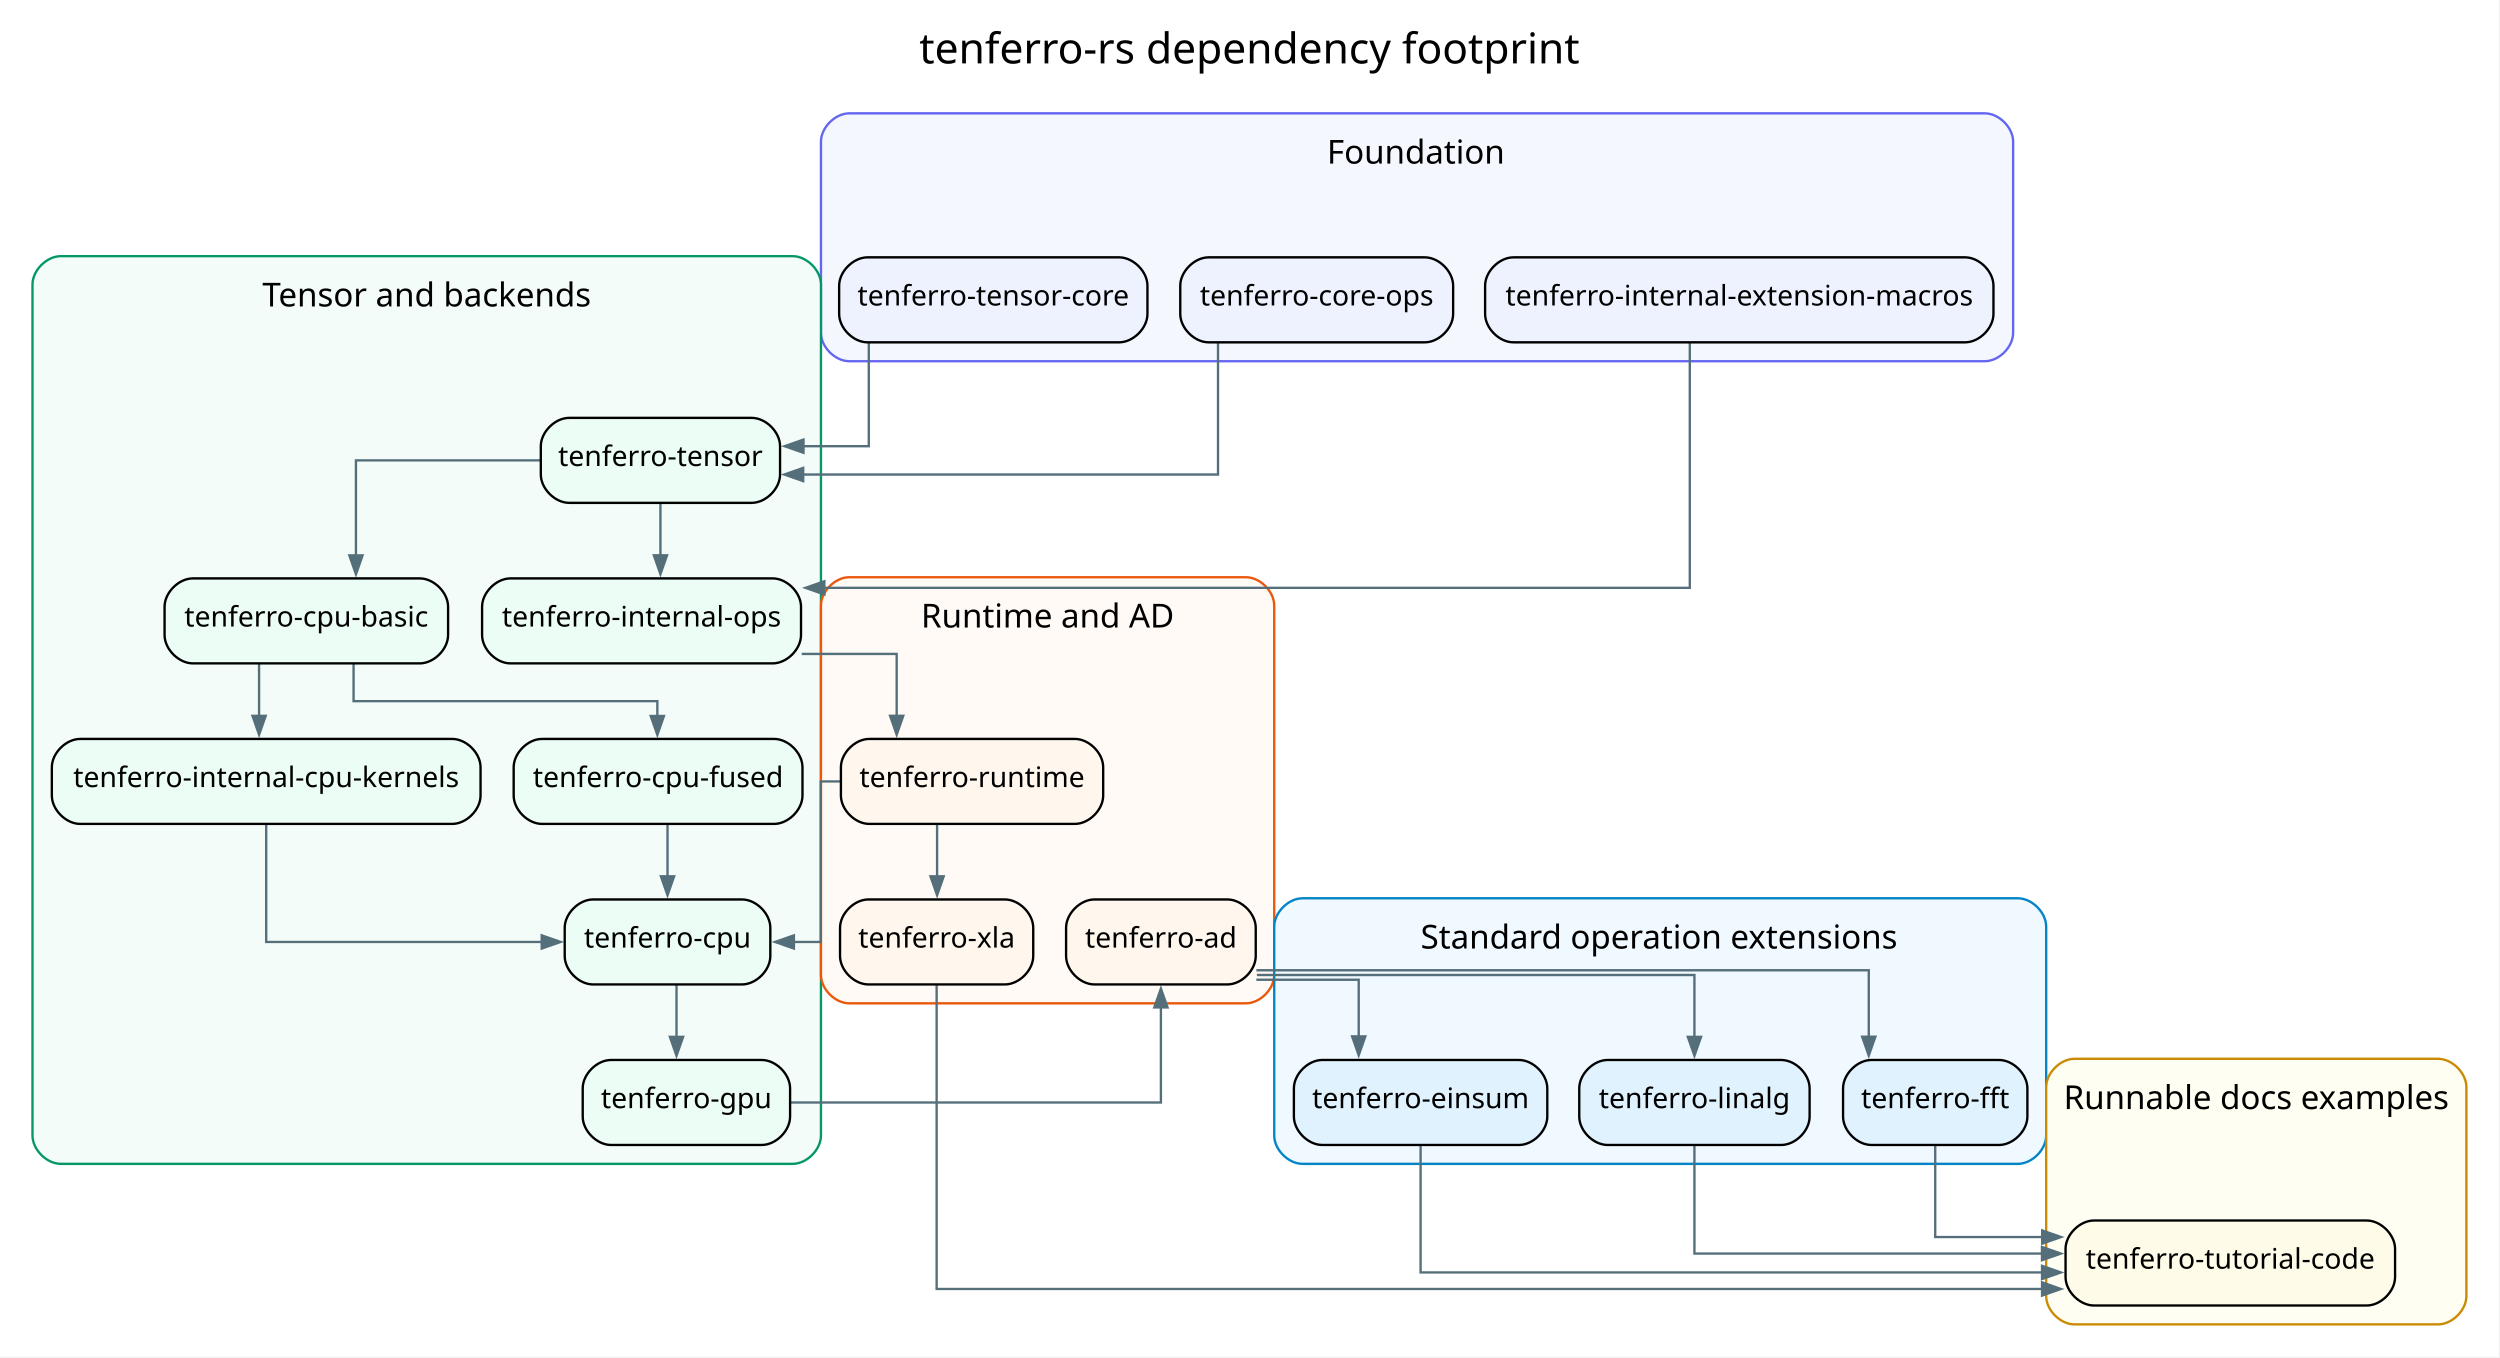
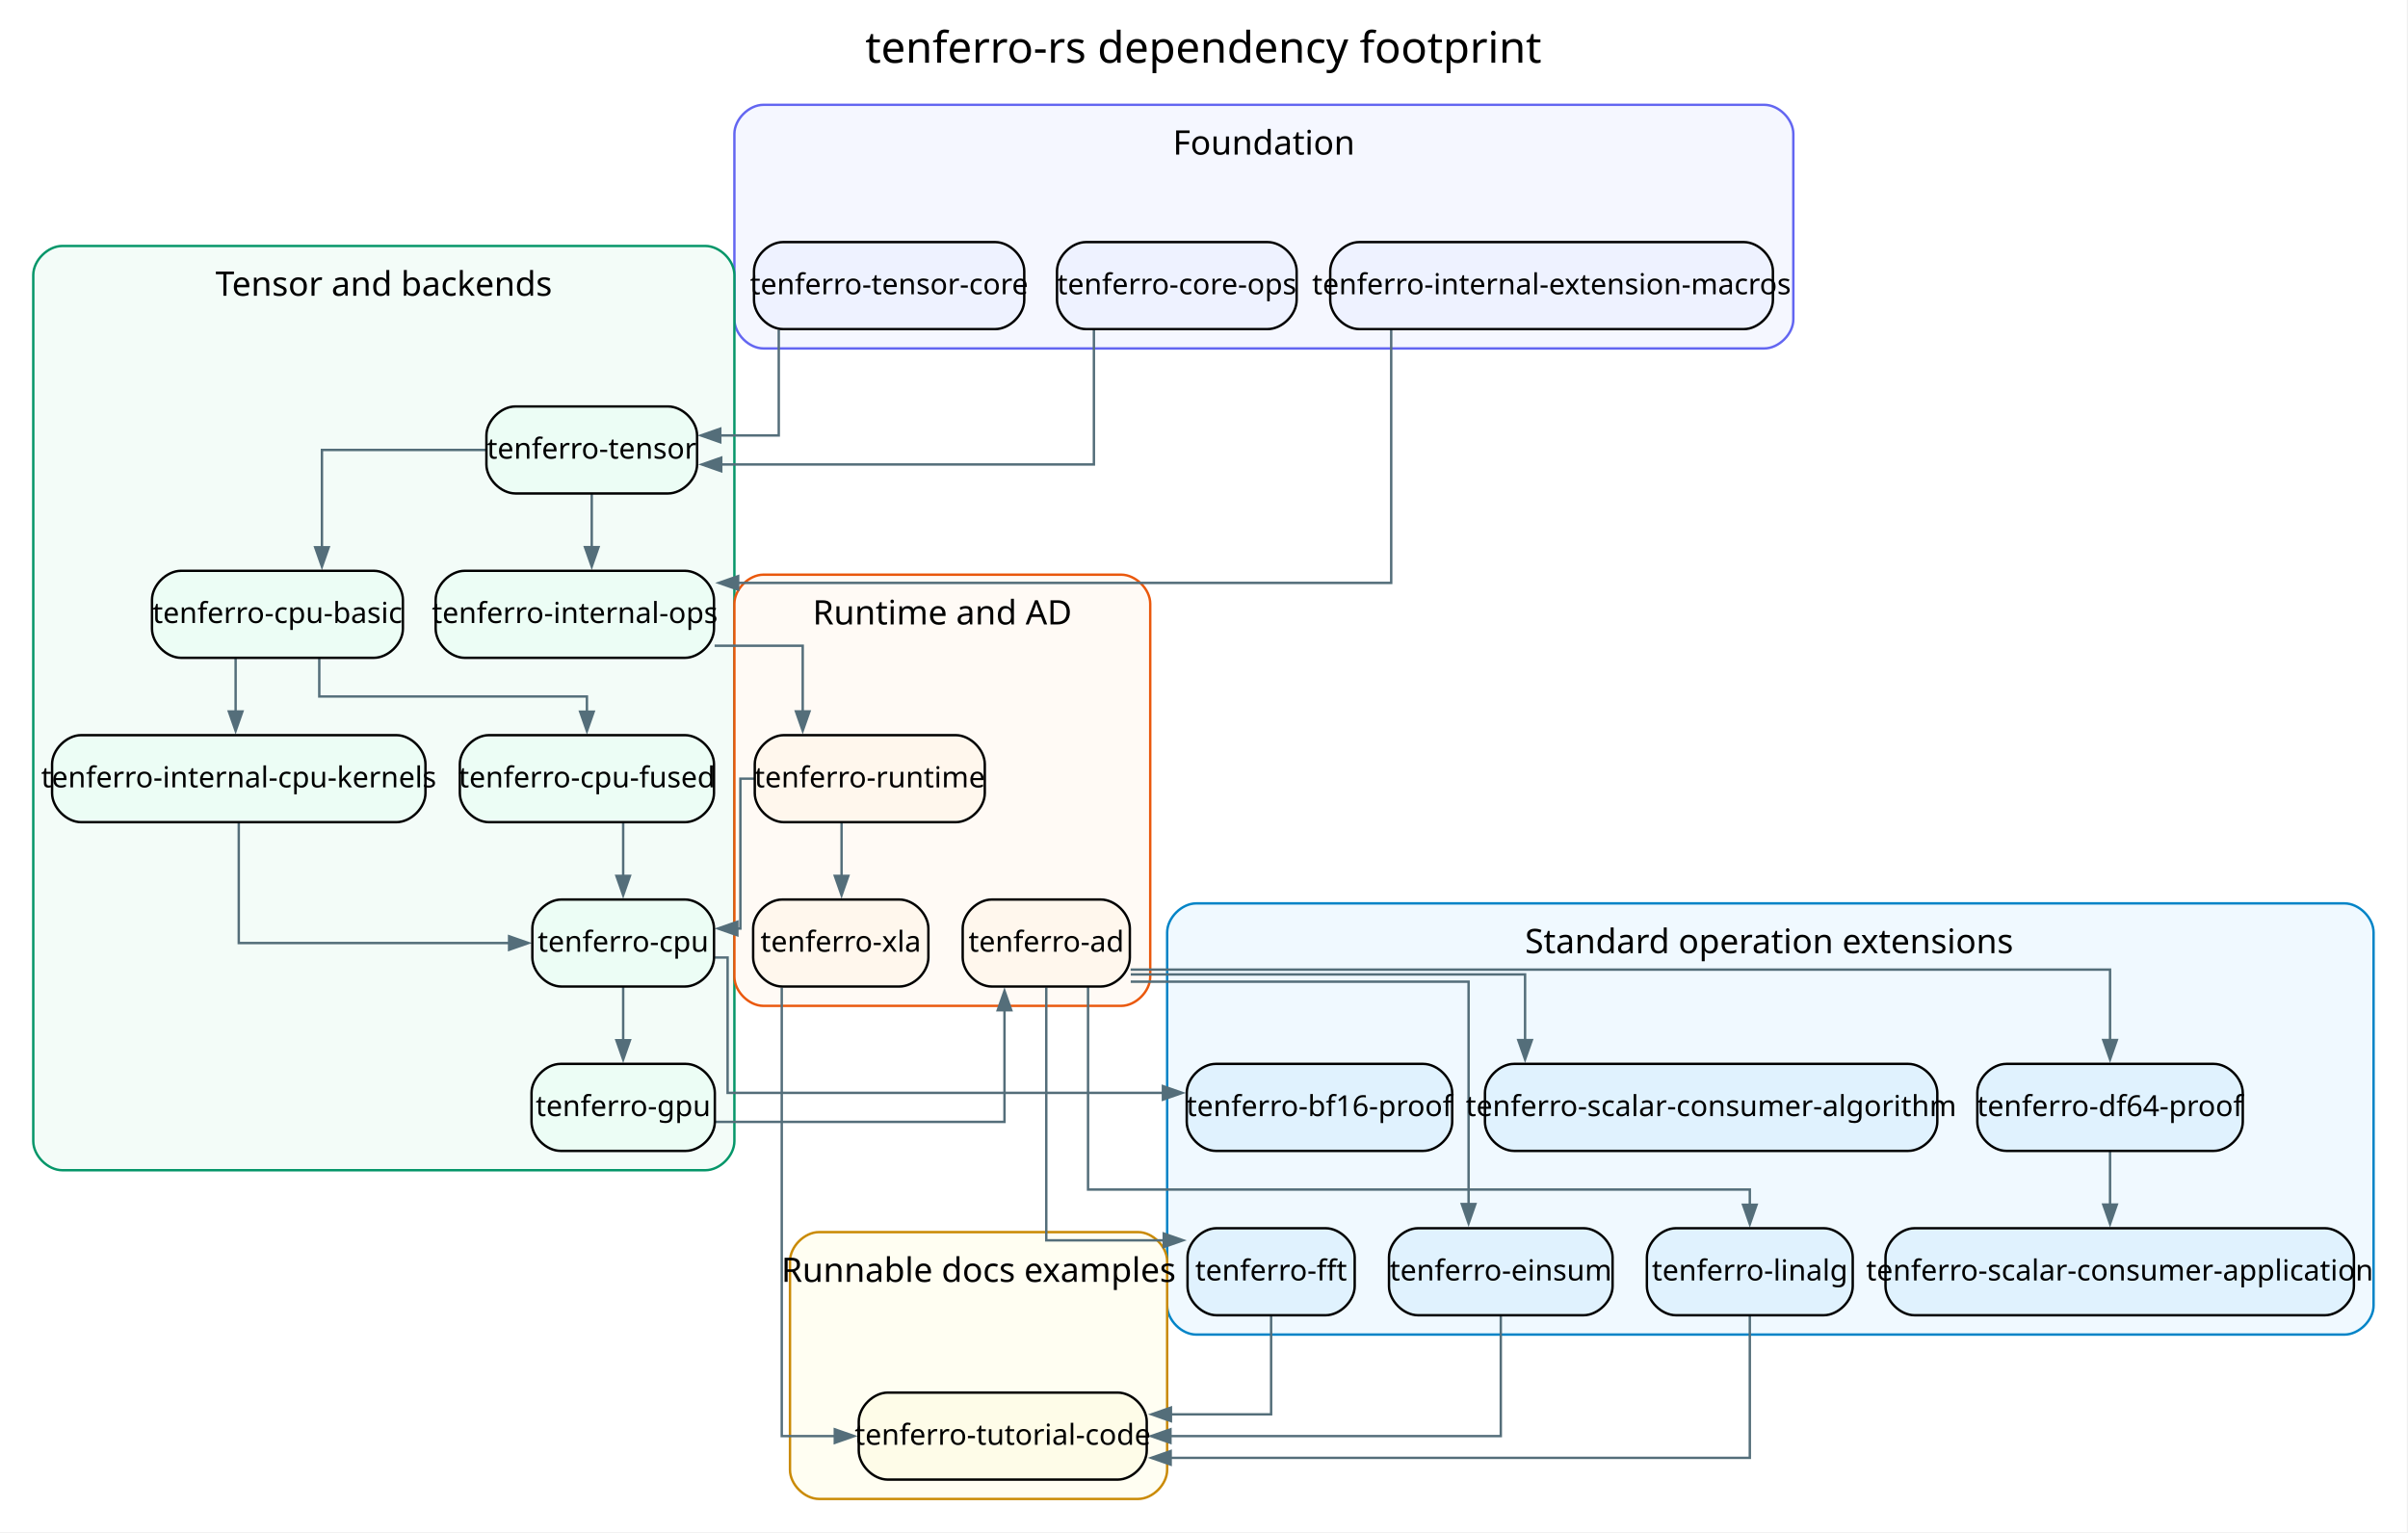
- <svg xmlns="http://www.w3.org/2000/svg" xmlns:xlink="http://www.w3.org/1999/xlink" width="1059pt" height="575pt" viewBox="0.00 0.00 1059.00 575.00" role="img" aria-labelledby="dependency-footprint-title dependency-footprint-desc">
-   <g id="graph0" class="graph" transform="scale(1 1) rotate(0) translate(5.76 569.01)">
-     <polygon fill="#ffffff" stroke="none" points="-5.76,5.76 -5.76,-569.01 1052.76,-569.01 1052.76,5.76 -5.76,5.76" />
-     <text xml:space="preserve" text-anchor="middle" x="523.5" y="-542.15" font-family="IBM Plex Sans" font-size="18.00">tenferro-rs dependency footprint</text>
+ <svg xmlns="http://www.w3.org/2000/svg" xmlns:xlink="http://www.w3.org/1999/xlink" width="996pt" height="634pt" viewBox="0.00 0.00 996.00 634.00" role="img" aria-labelledby="dependency-footprint-title dependency-footprint-desc">
+   <g id="graph0" class="graph" transform="scale(1 1) rotate(0) translate(5.76 628.16)">
+     <polygon fill="#ffffff" stroke="none" points="-5.76,5.76 -5.76,-628.16 989.76,-628.16 989.76,5.76 -5.76,5.76" />
+     <text xml:space="preserve" text-anchor="middle" x="492" y="-602.2" font-family="IBM Plex Sans" font-size="18.00">tenferro-rs dependency footprint</text>
    <g id="clust1" class="cluster">
-       <path fill="#f5f7ff" stroke="#6366f1" d="M354,-416C354,-416 835,-416 835,-416 841,-416 847,-422 847,-428 847,-428 847,-509 847,-509 847,-515 841,-521 835,-521 835,-521 354,-521 354,-521 348,-521 342,-515 342,-509 342,-509 342,-428 342,-428 342,-422 348,-416 354,-416" />
+       <path fill="#f5f7ff" stroke="#6366f1" d="M310,-484C310,-484 724,-484 724,-484 730,-484 736,-490 736,-496 736,-496 736,-572.8 736,-572.8 736,-578.8 730,-584.8 724,-584.8 724,-584.8 310,-584.8 310,-584.8 304,-584.8 298,-578.8 298,-572.8 298,-572.8 298,-496 298,-496 298,-490 304,-484 310,-484" />
    </g>
    <g id="clust3" class="cluster">
-       <path fill="#f3fcf8" stroke="#059669" d="M20,-76C20,-76 330,-76 330,-76 336,-76 342,-82 342,-88 342,-88 342,-448.5 342,-448.5 342,-454.5 336,-460.5 330,-460.5 330,-460.5 20,-460.5 20,-460.5 14,-460.5 8,-454.5 8,-448.5 8,-448.5 8,-88 8,-88 8,-82 14,-76 20,-76" />
+       <path fill="#f3fcf8" stroke="#059669" d="M20,-144C20,-144 286,-144 286,-144 292,-144 298,-150 298,-156 298,-156 298,-514.4 298,-514.4 298,-520.4 292,-526.4 286,-526.4 286,-526.4 20,-526.4 20,-526.4 14,-526.4 8,-520.4 8,-514.4 8,-514.4 8,-156 8,-156 8,-150 14,-144 20,-144" />
    </g>
    <g id="clust5" class="cluster">
-       <path fill="#fffaf5" stroke="#ea580c" d="M354,-144C354,-144 522,-144 522,-144 528,-144 534,-150 534,-156 534,-156 534,-312.5 534,-312.5 534,-318.5 528,-324.5 522,-324.5 522,-324.5 354,-324.5 354,-324.5 348,-324.5 342,-318.5 342,-312.5 342,-312.5 342,-156 342,-156 342,-150 348,-144 354,-144" />
+       <path fill="#fffaf5" stroke="#ea580c" d="M310,-212C310,-212 458,-212 458,-212 464,-212 470,-218 470,-224 470,-224 470,-378.4 470,-378.4 470,-384.4 464,-390.4 458,-390.4 458,-390.4 310,-390.4 310,-390.4 304,-390.4 298,-384.4 298,-378.4 298,-378.4 298,-224 298,-224 298,-218 304,-212 310,-212" />
    </g>
    <g id="clust7" class="cluster">
-       <path fill="#f0f9ff" stroke="#0284c7" d="M546,-76C546,-76 849,-76 849,-76 855,-76 861,-82 861,-88 861,-88 861,-176.5 861,-176.5 861,-182.5 855,-188.5 849,-188.5 849,-188.5 546,-188.5 546,-188.5 540,-188.5 534,-182.5 534,-176.5 534,-176.5 534,-88 534,-88 534,-82 540,-76 546,-76" />
+       <path fill="#f0f9ff" stroke="#0284c7" d="M489,-76C489,-76 964,-76 964,-76 970,-76 976,-82 976,-88 976,-88 976,-242.4 976,-242.4 976,-248.4 970,-254.4 964,-254.4 964,-254.4 489,-254.4 489,-254.4 483,-254.4 477,-248.4 477,-242.4 477,-242.4 477,-88 477,-88 477,-82 483,-76 489,-76" />
    </g>
    <g id="clust9" class="cluster">
-       <path fill="#fffef2" stroke="#ca8a04" d="M873,-8C873,-8 1027,-8 1027,-8 1033,-8 1039,-14 1039,-20 1039,-20 1039,-108.5 1039,-108.5 1039,-114.5 1033,-120.5 1027,-120.5 1027,-120.5 873,-120.5 873,-120.5 867,-120.5 861,-114.5 861,-108.5 861,-108.5 861,-20 861,-20 861,-14 867,-8 873,-8" />
+       <path fill="#fffef2" stroke="#ca8a04" d="M333,-8C333,-8 465,-8 465,-8 471,-8 477,-14 477,-20 477,-20 477,-106.4 477,-106.4 477,-112.4 471,-118.4 465,-118.4 465,-118.4 333,-118.4 333,-118.4 327,-118.4 321,-112.4 321,-106.4 321,-106.4 321,-20 321,-20 321,-14 327,-8 333,-8" />
    </g>
    <g id="edge1" class="edge">
-       <path fill="none" stroke="#546e7a" d="M362.26,-423.73C362.26,-405.44 362.26,-380 362.26,-380 362.26,-380 334.6,-380 334.6,-380" />
-       <polygon fill="#546e7a" stroke="#546e7a" points="334.6,-377.2 326.6,-380 334.6,-382.8 334.6,-377.2" />
+       <path fill="none" stroke="#546e7a" d="M316.35,-491.73C316.35,-473.44 316.35,-448 316.35,-448 316.35,-448 292.16,-448 292.16,-448" />
+       <polygon fill="#546e7a" stroke="#546e7a" points="292.16,-445.2 284.16,-448 292.16,-450.8 292.16,-445.2" />
    </g>
    <g id="edge14" class="edge">
-       <path fill="none" stroke="#546e7a" d="M710.04,-423.74C710.04,-389.7 710.04,-320 710.04,-320 710.04,-320 343.44,-320 343.44,-320" />
-       <polygon fill="#546e7a" stroke="#546e7a" points="343.44,-317.2 335.44,-320 343.44,-322.8 343.44,-317.2" />
+       <path fill="none" stroke="#546e7a" d="M569.67,-491.59C569.67,-457.27 569.67,-387 569.67,-387 569.67,-387 299.56,-387 299.56,-387" />
+       <polygon fill="#546e7a" stroke="#546e7a" points="299.56,-384.2 291.56,-387 299.56,-389.8 299.56,-384.2" />
    </g>
    <g id="edge2" class="edge">
-       <path fill="none" stroke="#546e7a" d="M510.19,-423.71C510.19,-401.79 510.19,-368 510.19,-368 510.19,-368 334.47,-368 334.47,-368" />
-       <polygon fill="#546e7a" stroke="#546e7a" points="334.47,-365.2 326.47,-368 334.47,-370.8 334.47,-365.2" />
+       <path fill="none" stroke="#546e7a" d="M446.7,-491.71C446.7,-469.79 446.7,-436 446.7,-436 446.7,-436 292.56,-436 292.56,-436" />
+       <polygon fill="#546e7a" stroke="#546e7a" points="292.56,-433.2 284.56,-436 292.56,-438.8 292.56,-433.2" />
    </g>
    <g id="edge4" class="edge">
-       <path fill="none" stroke="#546e7a" d="M223.02,-374C186.97,-374 145.02,-374 145.02,-374 145.02,-374 145.02,-333.74 145.02,-333.74" />
-       <polygon fill="#546e7a" stroke="#546e7a" points="147.82,-333.74 145.02,-325.74 142.22,-333.74 147.82,-333.74" />
+       <path fill="none" stroke="#546e7a" d="M195.21,-442C163.95,-442 127.4,-442 127.4,-442 127.4,-442 127.4,-401.74 127.4,-401.74" />
+       <polygon fill="#546e7a" stroke="#546e7a" points="130.2,-401.74 127.4,-393.74 124.6,-401.74 130.2,-401.74" />
    </g>
    <g id="edge13" class="edge">
-       <path fill="none" stroke="#546e7a" d="M274,-355.78C274,-355.78 274,-333.79 274,-333.79" />
-       <polygon fill="#546e7a" stroke="#546e7a" points="276.8,-333.79 274,-325.79 271.2,-333.79 276.8,-333.79" />
+       <path fill="none" stroke="#546e7a" d="M239,-423.78C239,-423.78 239,-401.79 239,-401.79" />
+       <polygon fill="#546e7a" stroke="#546e7a" points="241.8,-401.79 239,-393.79 236.2,-401.79 241.8,-401.79" />
    </g>
    <g id="edge6" class="edge">
-       <path fill="none" stroke="#546e7a" d="M107,-219.78C107,-199.63 107,-170 107,-170 107,-170 223.71,-170 223.71,-170" />
-       <polygon fill="#546e7a" stroke="#546e7a" points="223.71,-172.8 231.71,-170 223.71,-167.2 223.71,-172.8" />
+       <path fill="none" stroke="#546e7a" d="M93,-287.78C93,-267.63 93,-238 93,-238 93,-238 204.81,-238 204.81,-238" />
+       <polygon fill="#546e7a" stroke="#546e7a" points="204.81,-240.8 212.81,-238 204.81,-235.2 204.81,-240.8" />
    </g>
    <g id="edge3" class="edge">
-       <path fill="none" stroke="#546e7a" d="M103.98,-287.78C103.98,-287.78 103.98,-265.79 103.98,-265.79" />
-       <polygon fill="#546e7a" stroke="#546e7a" points="106.79,-265.79 103.99,-257.79 101.19,-265.79 106.79,-265.79" />
+       <path fill="none" stroke="#546e7a" d="M91.7,-355.78C91.7,-355.78 91.7,-333.79 91.7,-333.79" />
+       <polygon fill="#546e7a" stroke="#546e7a" points="94.5,-333.79 91.7,-325.79 88.9,-333.79 94.5,-333.79" />
    </g>
    <g id="edge5" class="edge">
-       <path fill="none" stroke="#546e7a" d="M144.01,-287.81C144.01,-279.72 144.01,-272 144.01,-272 144.01,-272 272.69,-272 272.69,-272 272.69,-272 272.69,-265.71 272.69,-265.71" />
-       <polygon fill="#546e7a" stroke="#546e7a" points="275.49,-265.71 272.69,-257.71 269.89,-265.71 275.49,-265.71" />
+       <path fill="none" stroke="#546e7a" d="M126.3,-355.81C126.3,-347.72 126.3,-340 126.3,-340 126.3,-340 237,-340 237,-340 237,-340 237,-333.71 237,-333.71" />
+       <polygon fill="#546e7a" stroke="#546e7a" points="239.8,-333.71 237,-325.71 234.2,-333.71 239.8,-333.71" />
    </g>
    <g id="edge7" class="edge">
-       <path fill="none" stroke="#546e7a" d="M277,-219.78C277,-219.78 277,-197.79 277,-197.79" />
-       <polygon fill="#546e7a" stroke="#546e7a" points="279.8,-197.79 277,-189.79 274.2,-197.79 279.8,-197.79" />
+       <path fill="none" stroke="#546e7a" d="M252,-287.78C252,-287.78 252,-265.79 252,-265.79" />
+       <polygon fill="#546e7a" stroke="#546e7a" points="254.8,-265.79 252,-257.79 249.2,-265.79 254.8,-265.79" />
    </g>
    <g id="edge9" class="edge">
-       <path fill="none" stroke="#546e7a" d="M280.81,-151.78C280.81,-151.78 280.81,-129.79 280.81,-129.79" />
-       <polygon fill="#546e7a" stroke="#546e7a" points="283.61,-129.79 280.81,-121.79 278.01,-129.79 283.61,-129.79" />
+       <path fill="none" stroke="#546e7a" d="M252,-219.78C252,-219.78 252,-197.79 252,-197.79" />
+       <polygon fill="#546e7a" stroke="#546e7a" points="254.8,-197.79 252,-189.79 249.2,-197.79 254.8,-197.79" />
+     </g>
+     <g id="edge22" class="edge">
+       <path fill="none" stroke="#546e7a" d="M289.9,-232C293.12,-232 295.19,-232 295.19,-232 295.19,-232 295.19,-176 295.19,-176 295.19,-176 475.24,-176 475.24,-176" />
+       <polygon fill="#546e7a" stroke="#546e7a" points="475.24,-178.8 483.24,-176 475.24,-173.2 475.24,-178.8" />
    </g>
    <g id="edge12" class="edge">
-       <path fill="none" stroke="#546e7a" d="M329.11,-102C388.28,-102 486,-102 486,-102 486,-102 486,-142.26 486,-142.26" />
-       <polygon fill="#546e7a" stroke="#546e7a" points="483.2,-142.26 486,-150.26 488.8,-142.26 483.2,-142.26" />
+       <path fill="none" stroke="#546e7a" d="M290.18,-164C336.86,-164 409.72,-164 409.72,-164 409.72,-164 409.72,-210.19 409.72,-210.19" />
+       <polygon fill="#546e7a" stroke="#546e7a" points="406.92,-210.19 409.72,-218.19 412.52,-210.19 406.92,-210.19" />
    </g>
    <g id="edge10" class="edge">
-       <path fill="none" stroke="#546e7a" d="M333.83,-292C355.54,-292 374.07,-292 374.07,-292 374.07,-292 374.07,-265.8 374.07,-265.8" />
-       <polygon fill="#546e7a" stroke="#546e7a" points="376.87,-265.8 374.07,-257.8 371.27,-265.8 376.87,-265.8" />
+       <path fill="none" stroke="#546e7a" d="M289.82,-361C309.33,-361 326.26,-361 326.26,-361 326.26,-361 326.26,-333.83 326.26,-333.83" />
+       <polygon fill="#546e7a" stroke="#546e7a" points="329.06,-333.83 326.26,-325.83 323.46,-333.83 329.06,-333.83" />
    </g>
    <g id="edge8" class="edge">
-       <path fill="none" stroke="#546e7a" d="M350.05,-238C345.11,-238 341.94,-238 341.94,-238 341.94,-238 341.94,-170 341.94,-170 341.94,-170 330.55,-170 330.55,-170" />
-       <polygon fill="#546e7a" stroke="#546e7a" points="330.55,-167.2 322.55,-170 330.55,-172.8 330.55,-167.2" />
+       <path fill="none" stroke="#546e7a" d="M306.21,-306C302.69,-306 300.48,-306 300.48,-306 300.48,-306 300.48,-244 300.48,-244 300.48,-244 299.23,-244 299.23,-244" />
+       <polygon fill="#546e7a" stroke="#546e7a" points="299.23,-241.2 291.23,-244 299.23,-246.8 299.23,-241.2" />
    </g>
    <g id="edge11" class="edge">
-       <path fill="none" stroke="#546e7a" d="M391.19,-219.78C391.19,-219.78 391.19,-197.79 391.19,-197.79" />
-       <polygon fill="#546e7a" stroke="#546e7a" points="393.99,-197.79 391.19,-189.79 388.39,-197.79 393.99,-197.79" />
+       <path fill="none" stroke="#546e7a" d="M342.33,-287.78C342.33,-287.78 342.33,-265.79 342.33,-265.79" />
+       <polygon fill="#546e7a" stroke="#546e7a" points="345.13,-265.79 342.33,-257.79 339.53,-265.79 345.13,-265.79" />
    </g>
    <g id="edge21" class="edge">
-       <path fill="none" stroke="#546e7a" d="M391,-151.68C391,-112.27 391,-23 391,-23 391,-23 859.25,-23 859.25,-23" />
-       <polygon fill="#546e7a" stroke="#546e7a" points="859.25,-25.8 867.25,-23 859.25,-20.2 859.25,-25.8" />
+       <path fill="none" stroke="#546e7a" d="M317.59,-219.54C317.59,-169.32 317.59,-34 317.59,-34 317.59,-34 339.53,-34 339.53,-34" />
+       <polygon fill="#546e7a" stroke="#546e7a" points="339.53,-36.8 347.53,-34 339.53,-31.2 339.53,-36.8" />
    </g>
    <g id="edge15" class="edge">
-       <path fill="none" stroke="#546e7a" d="M526.42,-154C547.85,-154 569.79,-154 569.79,-154 569.79,-154 569.79,-129.99 569.79,-129.99" />
-       <polygon fill="#546e7a" stroke="#546e7a" points="572.59,-129.99 569.79,-121.99 566.99,-129.99 572.59,-129.99" />
+       <path fill="none" stroke="#546e7a" d="M461.93,-222C512.9,-222 601.68,-222 601.68,-222 601.68,-222 601.68,-130 601.68,-130" />
+       <polygon fill="#546e7a" stroke="#546e7a" points="604.48,-130 601.68,-122 598.88,-130 604.48,-130" />
    </g>
    <g id="edge16" class="edge">
-       <path fill="none" stroke="#546e7a" d="M526.67,-156C591.73,-156 712,-156 712,-156 712,-156 712,-129.8 712,-129.8" />
-       <polygon fill="#546e7a" stroke="#546e7a" points="714.8,-129.8 712,-121.8 709.2,-129.8 714.8,-129.8" />
+       <path fill="none" stroke="#546e7a" d="M444.28,-219.76C444.28,-190.43 444.28,-136 444.28,-136 444.28,-136 718,-136 718,-136 718,-136 718,-129.71 718,-129.71" />
+       <polygon fill="#546e7a" stroke="#546e7a" points="720.8,-129.71 718,-121.71 715.2,-129.71 720.8,-129.71" />
    </g>
    <g id="edge17" class="edge">
-       <path fill="none" stroke="#546e7a" d="M526.44,-158C608.29,-158 785.85,-158 785.85,-158 785.85,-158 785.85,-129.85 785.85,-129.85" />
-       <polygon fill="#546e7a" stroke="#546e7a" points="788.65,-129.85 785.85,-121.85 783.05,-129.85 788.65,-129.85" />
+       <path fill="none" stroke="#546e7a" d="M427,-219.59C427,-185.27 427,-115 427,-115 427,-115 475.59,-115 475.59,-115" />
+       <polygon fill="#546e7a" stroke="#546e7a" points="475.59,-117.8 483.59,-115 475.59,-112.2 475.59,-117.8" />
+     </g>
+     <g id="edge23" class="edge">
+       <path fill="none" stroke="#546e7a" d="M461.89,-227C565.96,-227 867,-227 867,-227 867,-227 867,-197.86 867,-197.86" />
+       <polygon fill="#546e7a" stroke="#546e7a" points="869.8,-197.86 867,-189.86 864.2,-197.86 869.8,-197.86" />
+     </g>
+     <g id="edge24" class="edge">
+       <path fill="none" stroke="#546e7a" d="M461.95,-225C518.8,-225 625.04,-225 625.04,-225 625.04,-225 625.04,-197.83 625.04,-197.83" />
+       <polygon fill="#546e7a" stroke="#546e7a" points="627.84,-197.83 625.04,-189.83 622.24,-197.83 627.84,-197.83" />
    </g>
    <g id="edge18" class="edge">
-       <path fill="none" stroke="#546e7a" d="M596,-83.83C596,-62.5 596,-30 596,-30 596,-30 859.25,-30 859.25,-30" />
-       <polygon fill="#546e7a" stroke="#546e7a" points="859.25,-32.8 867.25,-30 859.25,-27.2 859.25,-32.8" />
+       <path fill="none" stroke="#546e7a" d="M615,-83.78C615,-63.63 615,-34 615,-34 615,-34 478.37,-34 478.37,-34" />
+       <polygon fill="#546e7a" stroke="#546e7a" points="478.37,-31.2 470.37,-34 478.37,-36.8 478.37,-31.2" />
    </g>
    <g id="edge20" class="edge">
-       <path fill="none" stroke="#546e7a" d="M712,-83.83C712,-64.91 712,-38 712,-38 712,-38 859.22,-38 859.22,-38" />
-       <polygon fill="#546e7a" stroke="#546e7a" points="859.22,-40.8 867.22,-38 859.22,-35.2 859.22,-40.8" />
+       <path fill="none" stroke="#546e7a" d="M718,-83.75C718,-60.98 718,-25 718,-25 718,-25 478.46,-25 478.46,-25" />
+       <polygon fill="#546e7a" stroke="#546e7a" points="478.46,-22.2 470.46,-25 478.46,-27.8 478.46,-22.2" />
    </g>
    <g id="edge19" class="edge">
-       <path fill="none" stroke="#546e7a" d="M814,-83.65C814,-66.99 814,-45 814,-45 814,-45 859.31,-45 859.31,-45" />
-       <polygon fill="#546e7a" stroke="#546e7a" points="859.31,-47.8 867.31,-45 859.31,-42.2 859.31,-47.8" />
+       <path fill="none" stroke="#546e7a" d="M520,-83.66C520,-66.34 520,-43 520,-43 520,-43 478.56,-43 478.56,-43" />
+       <polygon fill="#546e7a" stroke="#546e7a" points="478.56,-40.2 470.56,-43 478.56,-45.8 478.56,-40.2" />
+     </g>
+     <g id="edge25" class="edge">
+       <path fill="none" stroke="#546e7a" d="M867,-151.78C867,-151.78 867,-129.79 867,-129.79" />
+       <polygon fill="#546e7a" stroke="#546e7a" points="869.8,-129.79 867,-121.79 864.2,-129.79 869.8,-129.79" />
    </g>
    <g id="node1" class="node cluster-title">
-       <text xml:space="preserve" text-anchor="middle" x="594" y="-499.7" font-family="IBM Plex Sans" font-size="14.00">Foundation</text>
+       <text xml:space="preserve" text-anchor="middle" x="517" y="-564.2" font-family="IBM Plex Sans" font-size="14.00">Foundation</text>
    </g>
    <g id="node2" class="node">
      <g id="a_node2">
        <a xlink:href="index.html#tenferro-tensor-core" xlink:title="tenferro-tensor-core" target="_parent">
-           <path fill="#eef2ff" stroke="black" d="M468.3,-460C468.3,-460 361.7,-460 361.7,-460 355.7,-460 349.7,-454 349.7,-448 349.7,-448 349.7,-436 349.7,-436 349.7,-430 355.7,-424 361.7,-424 361.7,-424 468.3,-424 468.3,-424 474.3,-424 480.3,-430 480.3,-436 480.3,-436 480.3,-448 480.3,-448 480.3,-454 474.3,-460 468.3,-460" />
-           <text xml:space="preserve" text-anchor="middle" x="415" y="-439.6" font-family="IBM Plex Sans" font-size="12.00">tenferro-tensor-core</text>
+           <path fill="#eef2ff" stroke="black" d="M405.89,-528C405.89,-528 318.11,-528 318.11,-528 312.11,-528 306.11,-522 306.11,-516 306.11,-516 306.11,-504 306.11,-504 306.11,-498 312.11,-492 318.11,-492 318.11,-492 405.89,-492 405.89,-492 411.89,-492 417.89,-498 417.89,-504 417.89,-504 417.89,-516 417.89,-516 417.89,-522 411.89,-528 405.89,-528" />
+           <text xml:space="preserve" text-anchor="middle" x="362" y="-506.4" font-family="IBM Plex Sans" font-size="12.00">tenferro-tensor-core</text>
        </a>
      </g>
    </g>
    <g id="node3" class="node">
      <g id="a_node3">
        <a xlink:href="index.html#tenferro-internal-extension-macros" xlink:title="tenferro-internal-extension-macros" target="_parent">
-           <path fill="#eef2ff" stroke="black" d="M826.67,-460C826.67,-460 635.33,-460 635.33,-460 629.33,-460 623.33,-454 623.33,-448 623.33,-448 623.33,-436 623.33,-436 623.33,-430 629.33,-424 635.33,-424 635.33,-424 826.67,-424 826.67,-424 832.67,-424 838.67,-430 838.67,-436 838.67,-436 838.67,-448 838.67,-448 838.67,-454 832.67,-460 826.67,-460" />
-           <text xml:space="preserve" text-anchor="middle" x="731" y="-439.6" font-family="IBM Plex Sans" font-size="12.00">tenferro-internal-extension-macros</text>
+           <path fill="#eef2ff" stroke="black" d="M715.55,-528C715.55,-528 556.45,-528 556.45,-528 550.45,-528 544.45,-522 544.45,-516 544.45,-516 544.45,-504 544.45,-504 544.45,-498 550.45,-492 556.45,-492 556.45,-492 715.55,-492 715.55,-492 721.55,-492 727.55,-498 727.55,-504 727.55,-504 727.55,-516 727.55,-516 727.55,-522 721.55,-528 715.55,-528" />
+           <text xml:space="preserve" text-anchor="middle" x="636" y="-506.4" font-family="IBM Plex Sans" font-size="12.00">tenferro-internal-extension-macros</text>
        </a>
      </g>
    </g>
    <g id="node4" class="node">
      <g id="a_node4">
        <a xlink:href="index.html#tenferro-core-ops" xlink:title="tenferro-core-ops" target="_parent">
-           <path fill="#eef2ff" stroke="black" d="M597.79,-460C597.79,-460 506.2,-460 506.2,-460 500.2,-460 494.2,-454 494.2,-448 494.2,-448 494.2,-436 494.2,-436 494.2,-430 500.2,-424 506.2,-424 506.2,-424 597.79,-424 597.79,-424 603.79,-424 609.79,-430 609.79,-436 609.79,-436 609.79,-448 609.79,-448 609.79,-454 603.79,-460 597.79,-460" />
-           <text xml:space="preserve" text-anchor="middle" x="552" y="-439.6" font-family="IBM Plex Sans" font-size="12.00">tenferro-core-ops</text>
+           <path fill="#eef2ff" stroke="black" d="M518.56,-528C518.56,-528 443.44,-528 443.44,-528 437.44,-528 431.44,-522 431.44,-516 431.44,-516 431.44,-504 431.44,-504 431.44,-498 437.44,-492 443.44,-492 443.44,-492 518.56,-492 518.56,-492 524.56,-492 530.56,-498 530.56,-504 530.56,-504 530.56,-516 530.56,-516 530.56,-522 524.56,-528 518.56,-528" />
+           <text xml:space="preserve" text-anchor="middle" x="481" y="-506.4" font-family="IBM Plex Sans" font-size="12.00">tenferro-core-ops</text>
        </a>
      </g>
    </g>
    <g id="node5" class="node cluster-title">
-       <text xml:space="preserve" text-anchor="middle" x="175" y="-439.2" font-family="IBM Plex Sans" font-size="14.00">Tensor and backends</text>
+       <text xml:space="preserve" text-anchor="middle" x="153" y="-505.8" font-family="IBM Plex Sans" font-size="14.00">Tensor and backends</text>
    </g>
    <g id="node6" class="node">
      <g id="a_node6">
        <a xlink:href="index.html#tenferro-tensor" xlink:title="tenferro-tensor" target="_parent">
-           <path fill="#ecfdf5" stroke="black" d="M312.67,-392C312.67,-392 235.33,-392 235.33,-392 229.33,-392 223.33,-386 223.33,-380 223.33,-380 223.33,-368 223.33,-368 223.33,-362 229.33,-356 235.33,-356 235.33,-356 312.67,-356 312.67,-356 318.67,-356 324.67,-362 324.67,-368 324.67,-368 324.67,-380 324.67,-380 324.67,-386 318.67,-392 312.67,-392" />
-           <text xml:space="preserve" text-anchor="middle" x="274" y="-371.6" font-family="IBM Plex Sans" font-size="12.00">tenferro-tensor</text>
+           <path fill="#ecfdf5" stroke="black" d="M270.57,-460C270.57,-460 207.43,-460 207.43,-460 201.43,-460 195.43,-454 195.43,-448 195.43,-448 195.43,-436 195.43,-436 195.43,-430 201.43,-424 207.43,-424 207.43,-424 270.57,-424 270.57,-424 276.57,-424 282.57,-430 282.57,-436 282.57,-436 282.57,-448 282.57,-448 282.57,-454 276.57,-460 270.57,-460" />
+           <text xml:space="preserve" text-anchor="middle" x="239" y="-438.4" font-family="IBM Plex Sans" font-size="12.00">tenferro-tensor</text>
        </a>
      </g>
    </g>
    <g id="node7" class="node">
      <g id="a_node7">
        <a xlink:href="index.html#tenferro-internal-cpu-kernels" xlink:title="tenferro-internal-cpu-kernels" target="_parent">
-           <path fill="#ecfdf5" stroke="black" d="M185.8,-256C185.8,-256 28.2,-256 28.2,-256 22.2,-256 16.2,-250 16.2,-244 16.2,-244 16.2,-232 16.2,-232 16.2,-226 22.2,-220 28.2,-220 28.2,-220 185.8,-220 185.8,-220 191.8,-220 197.8,-226 197.8,-232 197.8,-232 197.8,-244 197.8,-244 197.8,-250 191.8,-256 185.8,-256" />
-           <text xml:space="preserve" text-anchor="middle" x="107" y="-235.6" font-family="IBM Plex Sans" font-size="12.00">tenferro-internal-cpu-kernels</text>
+           <path fill="#ecfdf5" stroke="black" d="M158.22,-324C158.22,-324 27.78,-324 27.78,-324 21.78,-324 15.78,-318 15.78,-312 15.78,-312 15.78,-300 15.78,-300 15.78,-294 21.78,-288 27.78,-288 27.78,-288 158.22,-288 158.22,-288 164.22,-288 170.22,-294 170.22,-300 170.22,-300 170.22,-312 170.22,-312 170.22,-318 164.22,-324 158.22,-324" />
+           <text xml:space="preserve" text-anchor="middle" x="93" y="-302.4" font-family="IBM Plex Sans" font-size="12.00">tenferro-internal-cpu-kernels</text>
        </a>
      </g>
    </g>
    <g id="node8" class="node">
      <g id="a_node8">
        <a xlink:href="index.html#tenferro-cpu-basic" xlink:title="tenferro-cpu-basic" target="_parent">
-           <path fill="#ecfdf5" stroke="black" d="M172.05,-324C172.05,-324 75.95,-324 75.95,-324 69.95,-324 63.95,-318 63.95,-312 63.95,-312 63.95,-300 63.95,-300 63.95,-294 69.95,-288 75.95,-288 75.95,-288 172.05,-288 172.05,-288 178.05,-288 184.05,-294 184.05,-300 184.05,-300 184.05,-312 184.05,-312 184.05,-318 178.05,-324 172.05,-324" />
-           <text xml:space="preserve" text-anchor="middle" x="124" y="-303.6" font-family="IBM Plex Sans" font-size="12.00">tenferro-cpu-basic</text>
+           <path fill="#ecfdf5" stroke="black" d="M148.89,-392C148.89,-392 69.11,-392 69.11,-392 63.11,-392 57.11,-386 57.11,-380 57.11,-380 57.11,-368 57.11,-368 57.11,-362 63.11,-356 69.11,-356 69.11,-356 148.89,-356 148.89,-356 154.89,-356 160.89,-362 160.89,-368 160.89,-368 160.89,-380 160.89,-380 160.89,-386 154.89,-392 148.89,-392" />
+           <text xml:space="preserve" text-anchor="middle" x="109" y="-370.4" font-family="IBM Plex Sans" font-size="12.00">tenferro-cpu-basic</text>
        </a>
      </g>
    </g>
    <g id="node9" class="node">
      <g id="a_node9">
        <a xlink:href="index.html#tenferro-cpu-fused" xlink:title="tenferro-cpu-fused" target="_parent">
-           <path fill="#ecfdf5" stroke="black" d="M322.17,-256C322.17,-256 223.83,-256 223.83,-256 217.83,-256 211.83,-250 211.83,-244 211.83,-244 211.83,-232 211.83,-232 211.83,-226 217.83,-220 223.83,-220 223.83,-220 322.17,-220 322.17,-220 328.17,-220 334.17,-226 334.17,-232 334.17,-232 334.17,-244 334.17,-244 334.17,-250 328.17,-256 322.17,-256" />
-           <text xml:space="preserve" text-anchor="middle" x="273" y="-235.6" font-family="IBM Plex Sans" font-size="12.00">tenferro-cpu-fused</text>
+           <path fill="#ecfdf5" stroke="black" d="M277.56,-324C277.56,-324 196.44,-324 196.44,-324 190.44,-324 184.44,-318 184.44,-312 184.44,-312 184.44,-300 184.44,-300 184.44,-294 190.44,-288 196.44,-288 196.44,-288 277.56,-288 277.56,-288 283.56,-288 289.56,-294 289.56,-300 289.56,-300 289.56,-312 289.56,-312 289.56,-318 283.56,-324 277.56,-324" />
+           <text xml:space="preserve" text-anchor="middle" x="237" y="-302.4" font-family="IBM Plex Sans" font-size="12.00">tenferro-cpu-fused</text>
        </a>
      </g>
    </g>
    <g id="node10" class="node">
      <g id="a_node10">
        <a xlink:href="index.html#tenferro-cpu" xlink:title="tenferro-cpu" target="_parent">
-           <path fill="#ecfdf5" stroke="black" d="M308.55,-188C308.55,-188 245.45,-188 245.45,-188 239.45,-188 233.45,-182 233.45,-176 233.45,-176 233.45,-164 233.45,-164 233.45,-158 239.45,-152 245.45,-152 245.45,-152 308.55,-152 308.55,-152 314.55,-152 320.55,-158 320.55,-164 320.55,-164 320.55,-176 320.55,-176 320.55,-182 314.55,-188 308.55,-188" />
-           <text xml:space="preserve" text-anchor="middle" x="277" y="-167.6" font-family="IBM Plex Sans" font-size="12.00">tenferro-cpu</text>
+           <path fill="#ecfdf5" stroke="black" d="M277.57,-256C277.57,-256 226.43,-256 226.43,-256 220.43,-256 214.43,-250 214.43,-244 214.43,-244 214.43,-232 214.43,-232 214.43,-226 220.43,-220 226.43,-220 226.43,-220 277.57,-220 277.57,-220 283.57,-220 289.57,-226 289.57,-232 289.57,-232 289.57,-244 289.57,-244 289.57,-250 283.57,-256 277.57,-256" />
+           <text xml:space="preserve" text-anchor="middle" x="252" y="-234.4" font-family="IBM Plex Sans" font-size="12.00">tenferro-cpu</text>
        </a>
      </g>
    </g>
    <g id="node11" class="node">
      <g id="a_node11">
        <a xlink:href="index.html#tenferro-gpu" xlink:title="tenferro-gpu" target="_parent">
-           <path fill="#ecfdf5" stroke="black" d="M316.92,-120C316.92,-120 253.08,-120 253.08,-120 247.08,-120 241.08,-114 241.08,-108 241.08,-108 241.08,-96 241.08,-96 241.08,-90 247.08,-84 253.08,-84 253.08,-84 316.92,-84 316.92,-84 322.92,-84 328.92,-90 328.92,-96 328.92,-96 328.92,-108 328.92,-108 328.92,-114 322.92,-120 316.92,-120" />
-           <text xml:space="preserve" text-anchor="middle" x="285" y="-99.6" font-family="IBM Plex Sans" font-size="12.00">tenferro-gpu</text>
+           <path fill="#ecfdf5" stroke="black" d="M277.91,-188C277.91,-188 226.09,-188 226.09,-188 220.09,-188 214.09,-182 214.09,-176 214.09,-176 214.09,-164 214.09,-164 214.09,-158 220.09,-152 226.09,-152 226.09,-152 277.91,-152 277.91,-152 283.91,-152 289.91,-158 289.91,-164 289.91,-164 289.91,-176 289.91,-176 289.91,-182 283.91,-188 277.91,-188" />
+           <text xml:space="preserve" text-anchor="middle" x="252" y="-166.4" font-family="IBM Plex Sans" font-size="12.00">tenferro-gpu</text>
        </a>
      </g>
    </g>
    <g id="node12" class="node">
      <g id="a_node12">
        <a xlink:href="index.html#tenferro-internal-ops" xlink:title="tenferro-internal-ops" target="_parent">
-           <path fill="#ecfdf5" stroke="black" d="M321.55,-324C321.55,-324 210.45,-324 210.45,-324 204.45,-324 198.45,-318 198.45,-312 198.45,-312 198.45,-300 198.45,-300 198.45,-294 204.45,-288 210.45,-288 210.45,-288 321.55,-288 321.55,-288 327.55,-288 333.55,-294 333.55,-300 333.55,-300 333.55,-312 333.55,-312 333.55,-318 327.55,-324 321.55,-324" />
-           <text xml:space="preserve" text-anchor="middle" x="266" y="-303.6" font-family="IBM Plex Sans" font-size="12.00">tenferro-internal-ops</text>
+           <path fill="#ecfdf5" stroke="black" d="M277.56,-392C277.56,-392 186.44,-392 186.44,-392 180.44,-392 174.44,-386 174.44,-380 174.44,-380 174.44,-368 174.44,-368 174.44,-362 180.44,-356 186.44,-356 186.44,-356 277.56,-356 277.56,-356 283.56,-356 289.56,-362 289.56,-368 289.56,-368 289.56,-380 289.56,-380 289.56,-386 283.56,-392 277.56,-392" />
+           <text xml:space="preserve" text-anchor="middle" x="232" y="-370.4" font-family="IBM Plex Sans" font-size="12.00">tenferro-internal-ops</text>
        </a>
      </g>
    </g>
    <g id="node13" class="node cluster-title">
-       <text xml:space="preserve" text-anchor="middle" x="438" y="-303.2" font-family="IBM Plex Sans" font-size="14.00">Runtime and AD</text>
+       <text xml:space="preserve" text-anchor="middle" x="384" y="-369.8" font-family="IBM Plex Sans" font-size="14.00">Runtime and AD</text>
    </g>
    <g id="node14" class="node">
      <g id="a_node14">
        <a xlink:href="index.html#tenferro-runtime" xlink:title="tenferro-runtime" target="_parent">
-           <path fill="#fff7ed" stroke="black" d="M449.55,-256C449.55,-256 362.45,-256 362.45,-256 356.45,-256 350.45,-250 350.45,-244 350.45,-244 350.45,-232 350.45,-232 350.45,-226 356.45,-220 362.45,-220 362.45,-220 449.55,-220 449.55,-220 455.55,-220 461.55,-226 461.55,-232 461.55,-232 461.55,-244 461.55,-244 461.55,-250 455.55,-256 449.55,-256" />
-           <text xml:space="preserve" text-anchor="middle" x="406" y="-235.6" font-family="IBM Plex Sans" font-size="12.00">tenferro-runtime</text>
+           <path fill="#fff7ed" stroke="black" d="M389.57,-324C389.57,-324 318.43,-324 318.43,-324 312.43,-324 306.43,-318 306.43,-312 306.43,-312 306.43,-300 306.43,-300 306.43,-294 312.43,-288 318.43,-288 318.43,-288 389.57,-288 389.57,-288 395.57,-288 401.57,-294 401.57,-300 401.57,-300 401.57,-312 401.57,-312 401.57,-318 395.57,-324 389.57,-324" />
+           <text xml:space="preserve" text-anchor="middle" x="354" y="-302.4" font-family="IBM Plex Sans" font-size="12.00">tenferro-runtime</text>
        </a>
      </g>
    </g>
    <g id="node15" class="node">
      <g id="a_node15">
        <a xlink:href="index.html#tenferro-xla" xlink:title="tenferro-xla" target="_parent">
-           <path fill="#fff7ed" stroke="black" d="M419.92,-188C419.92,-188 362.08,-188 362.08,-188 356.08,-188 350.08,-182 350.08,-176 350.08,-176 350.08,-164 350.08,-164 350.08,-158 356.08,-152 362.08,-152 362.08,-152 419.92,-152 419.92,-152 425.92,-152 431.92,-158 431.92,-164 431.92,-164 431.92,-176 431.92,-176 431.92,-182 425.92,-188 419.92,-188" />
-           <text xml:space="preserve" text-anchor="middle" x="391" y="-167.6" font-family="IBM Plex Sans" font-size="12.00">tenferro-xla</text>
+           <path fill="#fff7ed" stroke="black" d="M366.24,-256C366.24,-256 317.76,-256 317.76,-256 311.76,-256 305.76,-250 305.76,-244 305.76,-244 305.76,-232 305.76,-232 305.76,-226 311.76,-220 317.76,-220 317.76,-220 366.24,-220 366.24,-220 372.24,-220 378.24,-226 378.24,-232 378.24,-232 378.24,-244 378.24,-244 378.24,-250 372.24,-256 366.24,-256" />
+           <text xml:space="preserve" text-anchor="middle" x="342" y="-234.4" font-family="IBM Plex Sans" font-size="12.00">tenferro-xla</text>
        </a>
      </g>
    </g>
    <g id="node16" class="node">
      <g id="a_node16">
        <a xlink:href="index.html#tenferro-ad" xlink:title="tenferro-ad" target="_parent">
-           <path fill="#fff7ed" stroke="black" d="M514.17,-188C514.17,-188 457.83,-188 457.83,-188 451.83,-188 445.83,-182 445.83,-176 445.83,-176 445.83,-164 445.83,-164 445.83,-158 451.83,-152 457.83,-152 457.83,-152 514.17,-152 514.17,-152 520.17,-152 526.17,-158 526.17,-164 526.17,-164 526.17,-176 526.17,-176 526.17,-182 520.17,-188 514.17,-188" />
-           <text xml:space="preserve" text-anchor="middle" x="486" y="-167.6" font-family="IBM Plex Sans" font-size="12.00">tenferro-ad</text>
+           <path fill="#fff7ed" stroke="black" d="M449.57,-256C449.57,-256 404.43,-256 404.43,-256 398.43,-256 392.43,-250 392.43,-244 392.43,-244 392.43,-232 392.43,-232 392.43,-226 398.43,-220 404.43,-220 404.43,-220 449.57,-220 449.57,-220 455.57,-220 461.57,-226 461.57,-232 461.57,-232 461.57,-244 461.57,-244 461.57,-250 455.57,-256 449.57,-256" />
+           <text xml:space="preserve" text-anchor="middle" x="427" y="-234.4" font-family="IBM Plex Sans" font-size="12.00">tenferro-ad</text>
        </a>
      </g>
    </g>
    <g id="node17" class="node cluster-title">
-       <text xml:space="preserve" text-anchor="middle" x="697" y="-167.2" font-family="IBM Plex Sans" font-size="14.00">Standard operation extensions</text>
+       <text xml:space="preserve" text-anchor="middle" x="726" y="-233.8" font-family="IBM Plex Sans" font-size="14.00">Standard operation extensions</text>
    </g>
    <g id="node18" class="node">
      <g id="a_node18">
        <a xlink:href="index.html#tenferro-einsum" xlink:title="tenferro-einsum" target="_parent">
-           <path fill="#e0f2fe" stroke="black" d="M637.67,-120C637.67,-120 554.33,-120 554.33,-120 548.33,-120 542.33,-114 542.33,-108 542.33,-108 542.33,-96 542.33,-96 542.33,-90 548.33,-84 554.33,-84 554.33,-84 637.67,-84 637.67,-84 643.67,-84 649.67,-90 649.67,-96 649.67,-96 649.67,-108 649.67,-108 649.67,-114 643.67,-120 637.67,-120" />
-           <text xml:space="preserve" text-anchor="middle" x="596" y="-99.6" font-family="IBM Plex Sans" font-size="12.00">tenferro-einsum</text>
+           <path fill="#e0f2fe" stroke="black" d="M649.24,-120C649.24,-120 580.76,-120 580.76,-120 574.76,-120 568.76,-114 568.76,-108 568.76,-108 568.76,-96 568.76,-96 568.76,-90 574.76,-84 580.76,-84 580.76,-84 649.24,-84 649.24,-84 655.24,-84 661.24,-90 661.24,-96 661.24,-96 661.24,-108 661.24,-108 661.24,-114 655.24,-120 649.24,-120" />
+           <text xml:space="preserve" text-anchor="middle" x="615" y="-98.4" font-family="IBM Plex Sans" font-size="12.00">tenferro-einsum</text>
        </a>
      </g>
    </g>
    <g id="node19" class="node">
      <g id="a_node19">
        <a xlink:href="index.html#tenferro-linalg" xlink:title="tenferro-linalg" target="_parent">
-           <path fill="#e0f2fe" stroke="black" d="M748.79,-120C748.79,-120 675.21,-120 675.21,-120 669.21,-120 663.21,-114 663.21,-108 663.21,-108 663.21,-96 663.21,-96 663.21,-90 669.21,-84 675.21,-84 675.21,-84 748.79,-84 748.79,-84 754.79,-84 760.79,-90 760.79,-96 760.79,-96 760.79,-108 760.79,-108 760.79,-114 754.79,-120 748.79,-120" />
-           <text xml:space="preserve" text-anchor="middle" x="712" y="-99.6" font-family="IBM Plex Sans" font-size="12.00">tenferro-linalg</text>
+           <path fill="#e0f2fe" stroke="black" d="M748.57,-120C748.57,-120 687.43,-120 687.43,-120 681.43,-120 675.43,-114 675.43,-108 675.43,-108 675.43,-96 675.43,-96 675.43,-90 681.43,-84 687.43,-84 687.43,-84 748.57,-84 748.57,-84 754.57,-84 760.57,-90 760.57,-96 760.57,-96 760.57,-108 760.57,-108 760.57,-114 754.57,-120 748.57,-120" />
+           <text xml:space="preserve" text-anchor="middle" x="718" y="-98.4" font-family="IBM Plex Sans" font-size="12.00">tenferro-linalg</text>
        </a>
      </g>
    </g>
    <g id="node20" class="node">
      <g id="a_node20">
        <a xlink:href="index.html#tenferro-fft" xlink:title="tenferro-fft" target="_parent">
-           <path fill="#e0f2fe" stroke="black" d="M841.04,-120C841.04,-120 786.96,-120 786.96,-120 780.96,-120 774.96,-114 774.96,-108 774.96,-108 774.96,-96 774.96,-96 774.96,-90 780.96,-84 786.96,-84 786.96,-84 841.04,-84 841.04,-84 847.04,-84 853.04,-90 853.04,-96 853.04,-96 853.04,-108 853.04,-108 853.04,-114 847.04,-120 841.04,-120" />
-           <text xml:space="preserve" text-anchor="middle" x="814" y="-99.6" font-family="IBM Plex Sans" font-size="12.00">tenferro-fft</text>
-         </a>
-       </g>
-     </g>
-     <g id="node21" class="node cluster-title">
-       <text xml:space="preserve" text-anchor="middle" x="950" y="-99.2" font-family="IBM Plex Sans" font-size="14.00">Runnable docs examples</text>
+           <path fill="#e0f2fe" stroke="black" d="M542.57,-120C542.57,-120 497.43,-120 497.43,-120 491.43,-120 485.43,-114 485.43,-108 485.43,-108 485.43,-96 485.43,-96 485.43,-90 491.43,-84 497.43,-84 497.43,-84 542.57,-84 542.57,-84 548.57,-84 554.57,-90 554.57,-96 554.57,-96 554.57,-108 554.57,-108 554.57,-114 548.57,-120 542.57,-120" />
+           <text xml:space="preserve" text-anchor="middle" x="520" y="-98.4" font-family="IBM Plex Sans" font-size="12.00">tenferro-fft</text>
+         </a>
+       </g>
+     </g>
+     <g id="node21" class="node">
+       <g id="a_node21">
+         <a xlink:href="index.html#tenferro-bf16-proof" xlink:title="tenferro-bf16-proof" target="_parent">
+           <path fill="#e0f2fe" stroke="black" d="M582.9,-188C582.9,-188 497.1,-188 497.1,-188 491.1,-188 485.1,-182 485.1,-176 485.1,-176 485.1,-164 485.1,-164 485.1,-158 491.1,-152 497.1,-152 497.1,-152 582.9,-152 582.9,-152 588.9,-152 594.9,-158 594.9,-164 594.9,-164 594.9,-176 594.9,-176 594.9,-182 588.9,-188 582.9,-188" />
+           <text xml:space="preserve" text-anchor="middle" x="540" y="-166.4" font-family="IBM Plex Sans" font-size="12.00">tenferro-bf16-proof</text>
+         </a>
+       </g>
    </g>
    <g id="node22" class="node">
      <g id="a_node22">
+         <a xlink:href="index.html#tenferro-df64-proof" xlink:title="tenferro-df64-proof" target="_parent">
+           <path fill="#e0f2fe" stroke="black" d="M909.9,-188C909.9,-188 824.1,-188 824.1,-188 818.1,-188 812.1,-182 812.1,-176 812.1,-176 812.1,-164 812.1,-164 812.1,-158 818.1,-152 824.1,-152 824.1,-152 909.9,-152 909.9,-152 915.9,-152 921.9,-158 921.9,-164 921.9,-164 921.9,-176 921.9,-176 921.9,-182 915.9,-188 909.9,-188" />
+           <text xml:space="preserve" text-anchor="middle" x="867" y="-166.4" font-family="IBM Plex Sans" font-size="12.00">tenferro-df64-proof</text>
+         </a>
+       </g>
+     </g>
+     <g id="node23" class="node">
+       <g id="a_node23">
+         <a xlink:href="index.html#tenferro-scalar-consumer-algorithm" xlink:title="tenferro-scalar-consumer-algorithm" target="_parent">
+           <path fill="#e0f2fe" stroke="black" d="M783.55,-188C783.55,-188 620.45,-188 620.45,-188 614.45,-188 608.45,-182 608.45,-176 608.45,-176 608.45,-164 608.45,-164 608.45,-158 614.45,-152 620.45,-152 620.45,-152 783.55,-152 783.55,-152 789.55,-152 795.55,-158 795.55,-164 795.55,-164 795.55,-176 795.55,-176 795.55,-182 789.55,-188 783.55,-188" />
+           <text xml:space="preserve" text-anchor="middle" x="702" y="-166.4" font-family="IBM Plex Sans" font-size="12.00">tenferro-scalar-consumer-algorithm</text>
+         </a>
+       </g>
+     </g>
+     <g id="node24" class="node">
+       <g id="a_node24">
+         <a xlink:href="index.html#tenferro-scalar-consumer-application" xlink:title="tenferro-scalar-consumer-application" target="_parent">
+           <path fill="#e0f2fe" stroke="black" d="M955.87,-120C955.87,-120 786.13,-120 786.13,-120 780.13,-120 774.13,-114 774.13,-108 774.13,-108 774.13,-96 774.13,-96 774.13,-90 780.13,-84 786.13,-84 786.13,-84 955.87,-84 955.87,-84 961.87,-84 967.87,-90 967.87,-96 967.87,-96 967.87,-108 967.87,-108 967.87,-114 961.87,-120 955.87,-120" />
+           <text xml:space="preserve" text-anchor="middle" x="871" y="-98.4" font-family="IBM Plex Sans" font-size="12.00">tenferro-scalar-consumer-application</text>
+         </a>
+       </g>
+     </g>
+     <g id="node25" class="node cluster-title">
+       <text xml:space="preserve" text-anchor="middle" x="399" y="-97.8" font-family="IBM Plex Sans" font-size="14.00">Runnable docs examples</text>
+     </g>
+     <g id="node26" class="node">
+       <g id="a_node26">
        <a xlink:href="index.html#tenferro-tutorial-code" xlink:title="tenferro-tutorial-code" target="_parent">
-           <path fill="#fefce8" stroke="black" d="M996.79,-52C996.79,-52 881.21,-52 881.21,-52 875.21,-52 869.21,-46 869.21,-40 869.21,-40 869.21,-28 869.21,-28 869.21,-22 875.21,-16 881.21,-16 881.21,-16 996.79,-16 996.79,-16 1002.79,-16 1008.79,-22 1008.79,-28 1008.79,-28 1008.79,-40 1008.79,-40 1008.79,-46 1002.79,-52 996.79,-52" />
-           <text xml:space="preserve" text-anchor="middle" x="939" y="-31.6" font-family="IBM Plex Sans" font-size="12.00">tenferro-tutorial-code</text>
+           <path fill="#fefce8" stroke="black" d="M456.56,-52C456.56,-52 361.44,-52 361.44,-52 355.44,-52 349.44,-46 349.44,-40 349.44,-40 349.44,-28 349.44,-28 349.44,-22 355.44,-16 361.44,-16 361.44,-16 456.56,-16 456.56,-16 462.56,-16 468.56,-22 468.56,-28 468.56,-28 468.56,-40 468.56,-40 468.56,-46 462.56,-52 456.56,-52" />
+           <text xml:space="preserve" text-anchor="middle" x="409" y="-30.4" font-family="IBM Plex Sans" font-size="12.00">tenferro-tutorial-code</text>
        </a>
      </g>
    </g>
  </g>
</svg>
